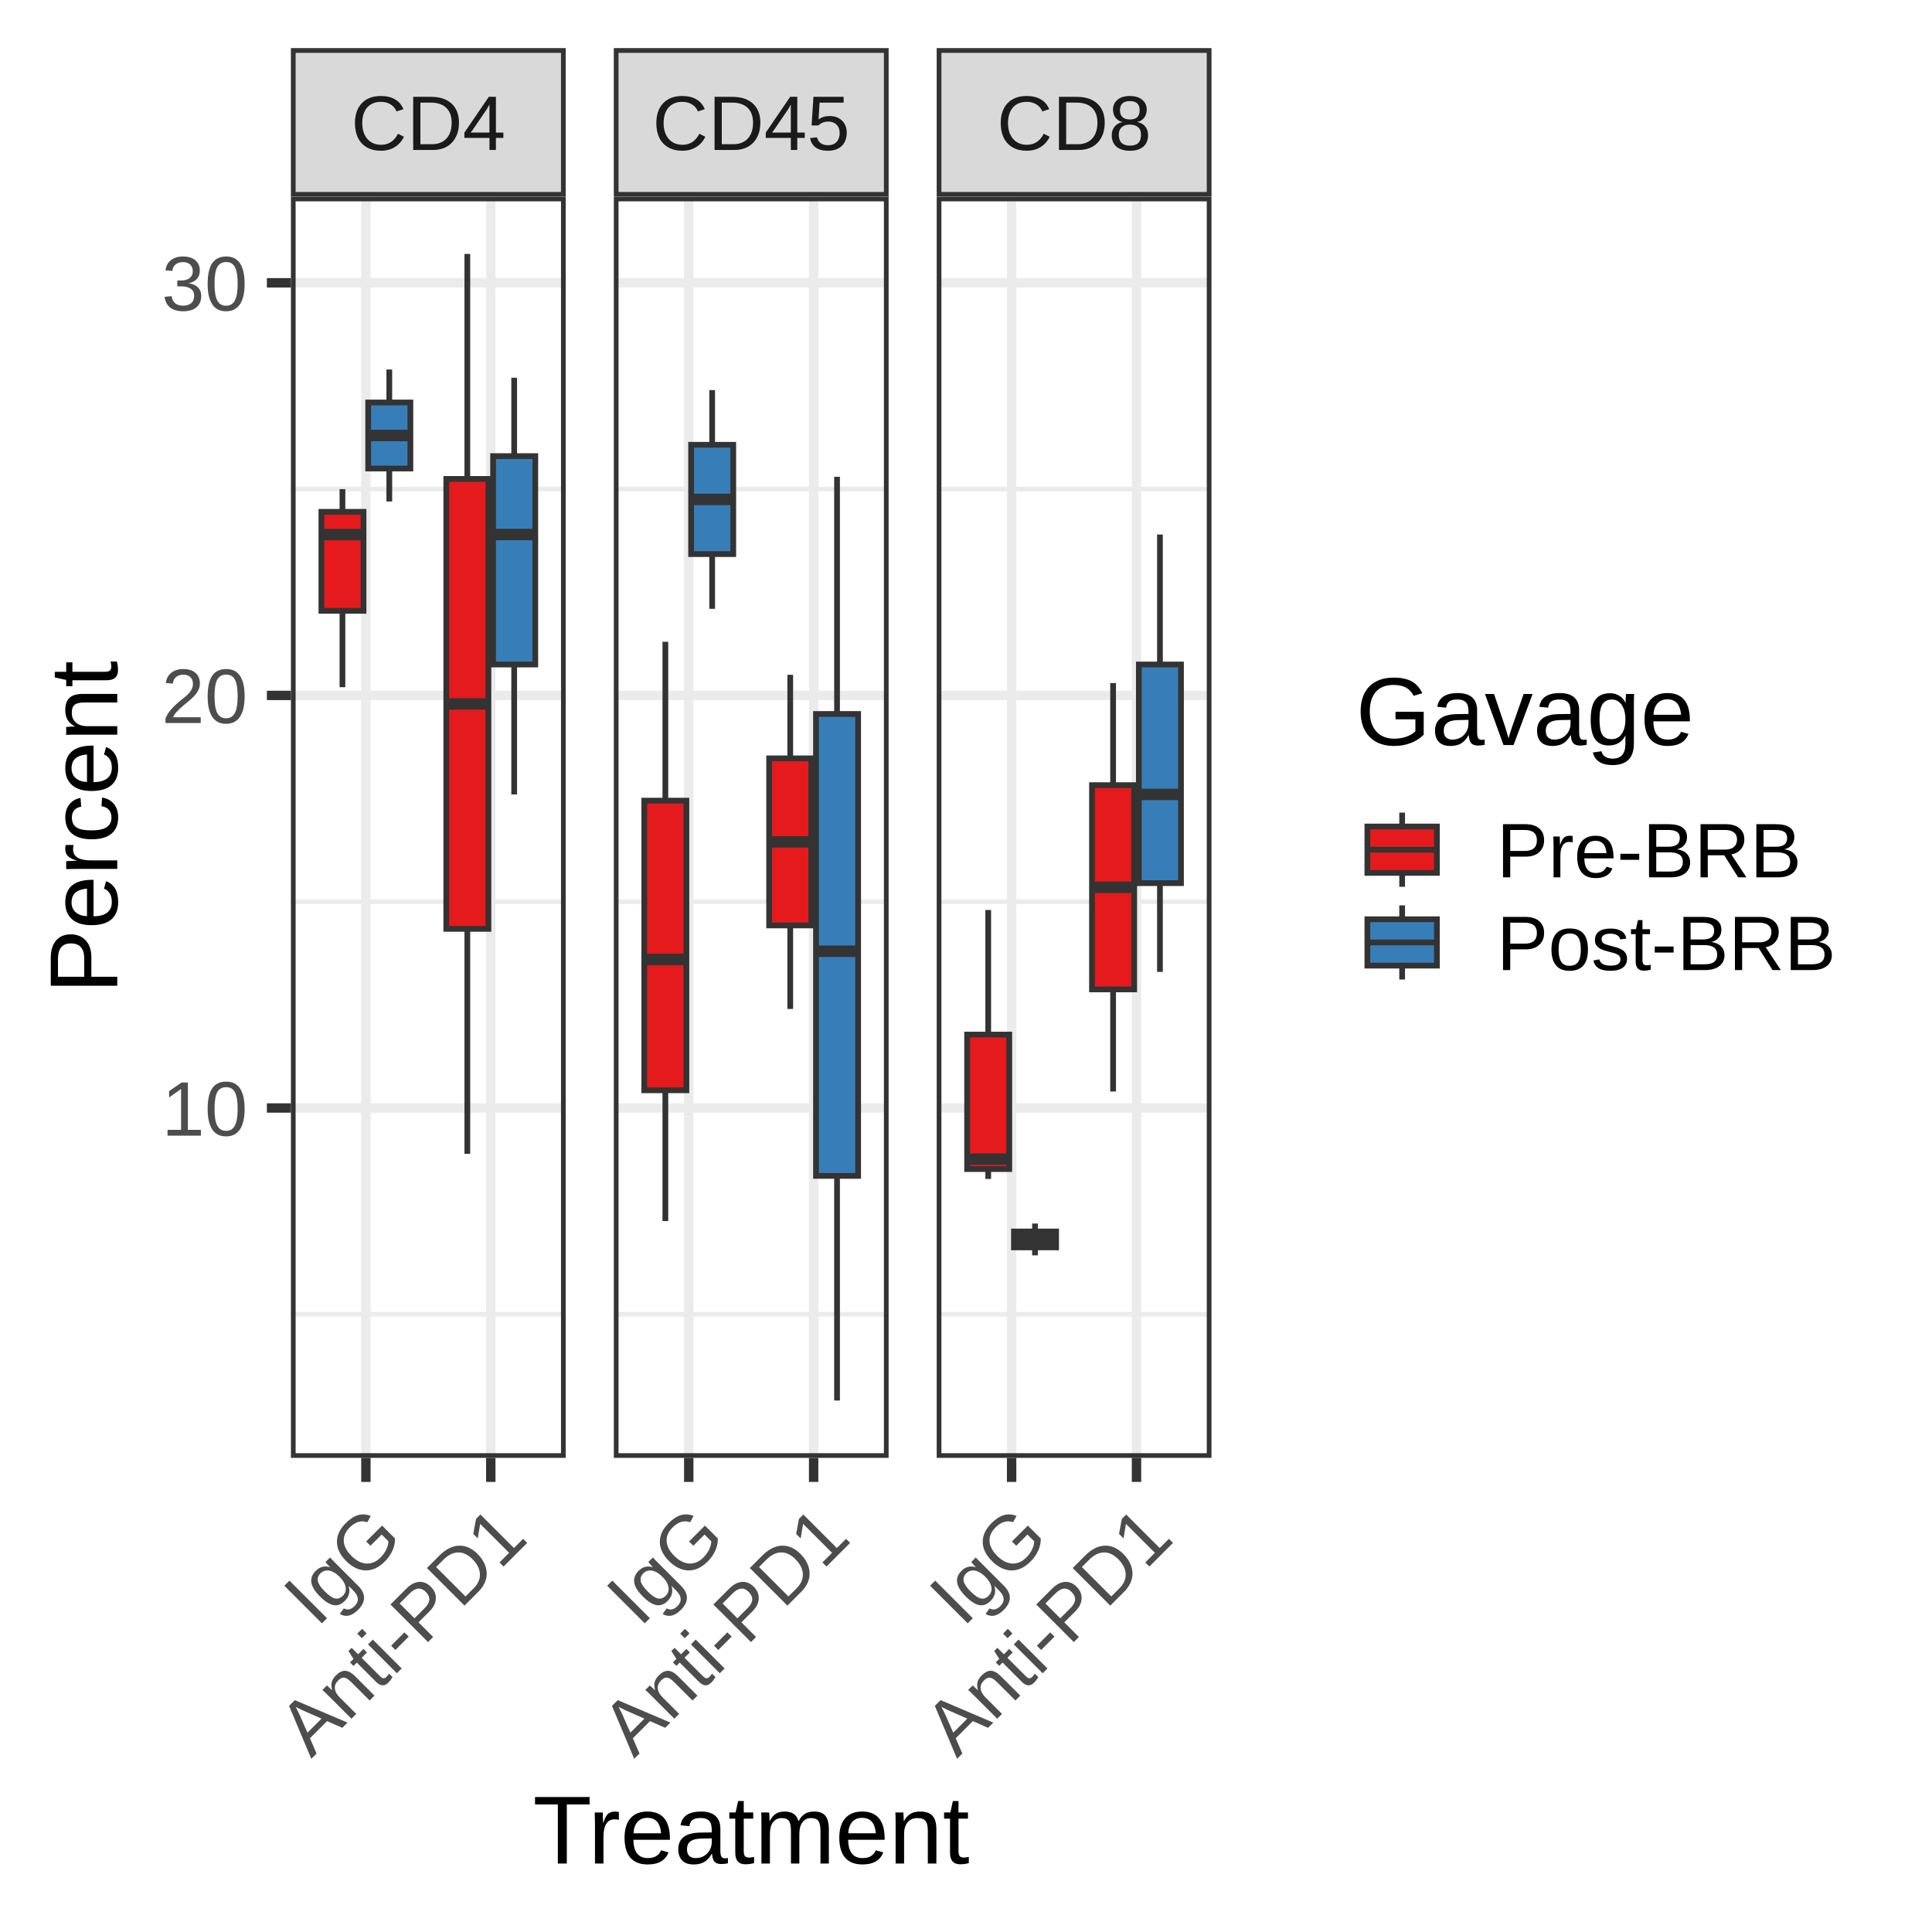
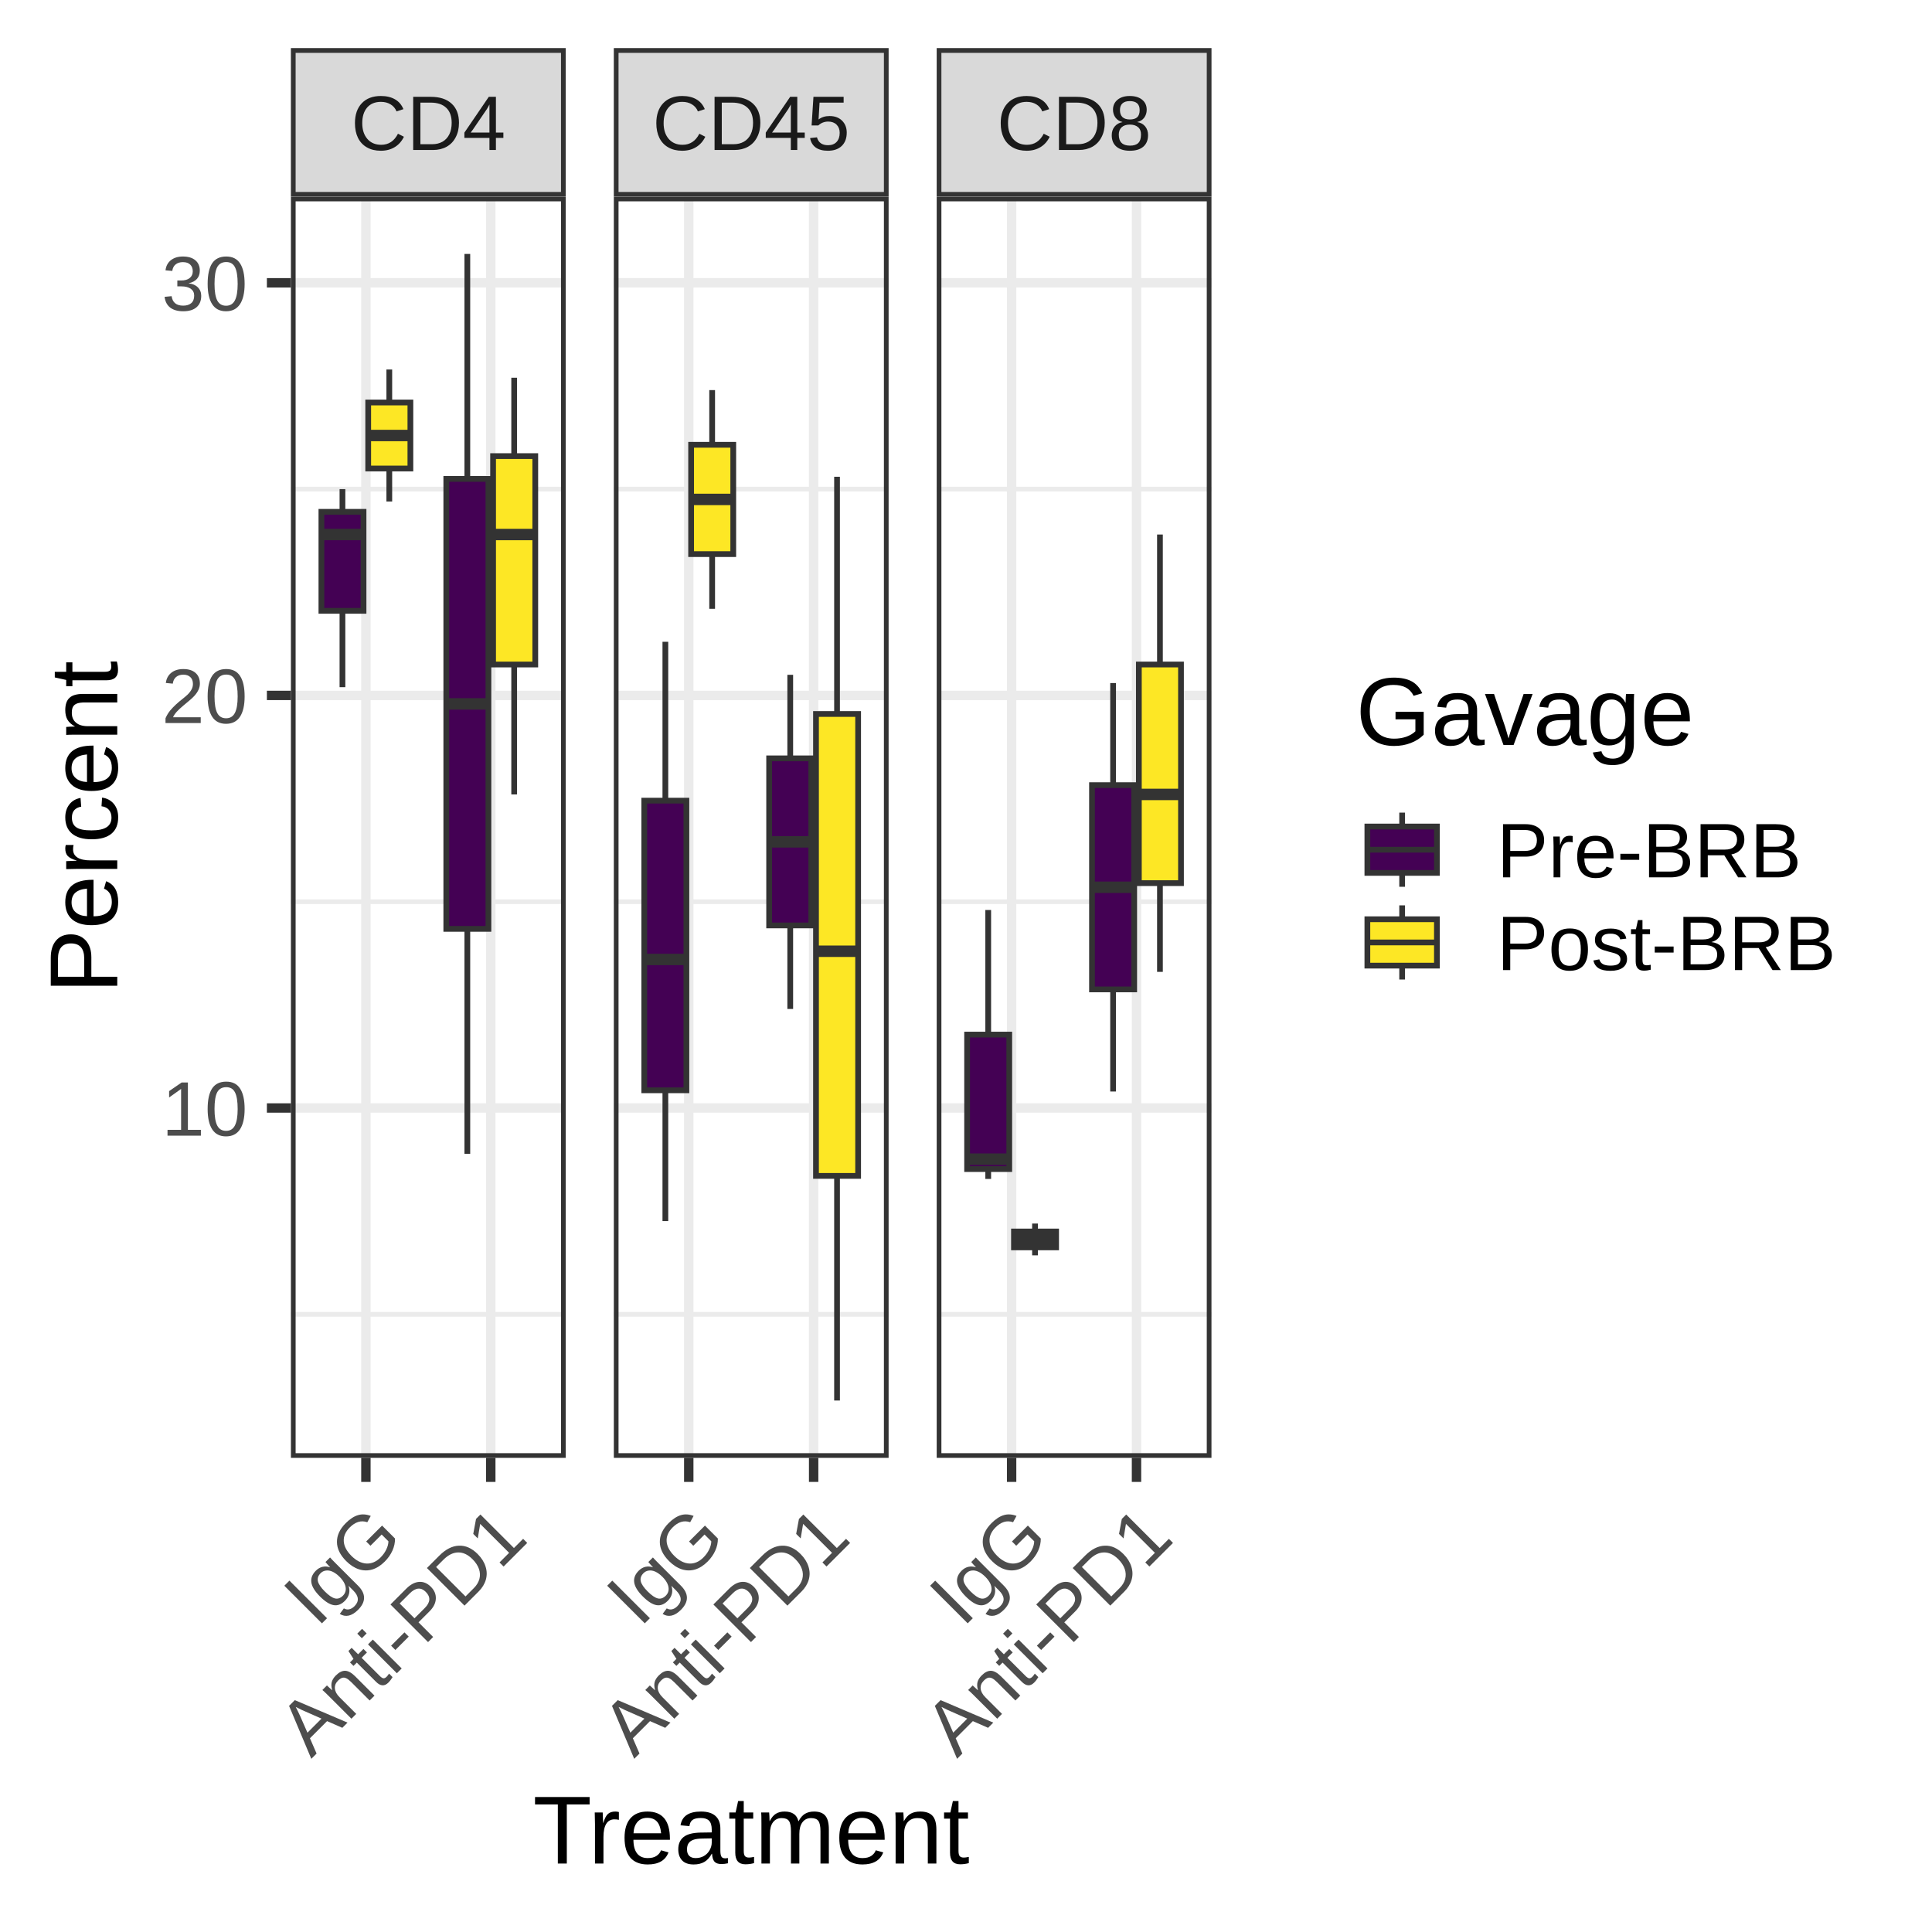
<svg xmlns="http://www.w3.org/2000/svg" class="svglite" width="360.00pt" height="360.00pt" viewBox="0 0 360.00 360.00">
  <defs>
    <style type="text/css">
    .svglite line, .svglite polyline, .svglite polygon, .svglite path, .svglite rect, .svglite circle {
      fill: none;
      stroke: #000000;
      stroke-linecap: round;
      stroke-linejoin: round;
      stroke-miterlimit: 10.00;
    }
    .svglite text {
      white-space: pre;
    }
  </style>
  </defs>
  <rect width="100%" height="100%" style="stroke: none; fill: #FFFFFF;" />
  <defs>
    <clipPath id="cpMC4wMHwzNjAuMDB8MC4wMHwzNjAuMDA=">
      <rect x="0.00" y="0.00" width="360.00" height="360.00" />
    </clipPath>
  </defs>
  <g clip-path="url(#cpMC4wMHwzNjAuMDB8MC4wMHwzNjAuMDA=)">
    <rect x="0.00" y="0.00" width="360.00" height="360.00" style="stroke-width: 1.75; stroke: #FFFFFF; fill: #FFFFFF;" />
  </g>
  <defs>
    <clipPath id="cpNTQuMjF8MTA1LjQxfDM2LjY0fDI3MS42NQ==">
      <rect x="54.21" y="36.64" width="51.20" height="235.01" />
    </clipPath>
  </defs>
  <g clip-path="url(#cpNTQuMjF8MTA1LjQxfDM2LjY0fDI3MS42NQ==)">
    <rect x="54.21" y="36.64" width="51.20" height="235.01" style="stroke-width: 1.75; stroke: none; fill: #FFFFFF;" />
    <polyline points="54.21,244.90 105.41,244.90 " style="stroke-width: 0.87; stroke: #EBEBEB; stroke-linecap: butt;" />
    <polyline points="54.21,168.02 105.41,168.02 " style="stroke-width: 0.87; stroke: #EBEBEB; stroke-linecap: butt;" />
    <polyline points="54.21,91.14 105.41,91.14 " style="stroke-width: 0.87; stroke: #EBEBEB; stroke-linecap: butt;" />
    <polyline points="54.21,206.46 105.41,206.46 " style="stroke-width: 1.75; stroke: #EBEBEB; stroke-linecap: butt;" />
    <polyline points="54.21,129.58 105.41,129.58 " style="stroke-width: 1.75; stroke: #EBEBEB; stroke-linecap: butt;" />
    <polyline points="54.21,52.70 105.41,52.70 " style="stroke-width: 1.75; stroke: #EBEBEB; stroke-linecap: butt;" />
    <polyline points="68.18,271.65 68.18,36.64 " style="stroke-width: 1.75; stroke: #EBEBEB; stroke-linecap: butt;" />
    <polyline points="91.45,271.65 91.45,36.64 " style="stroke-width: 1.75; stroke: #EBEBEB; stroke-linecap: butt;" />
    <line x1="63.81" y1="95.37" x2="63.81" y2="91.14" style="stroke-width: 1.07; stroke: #333333; stroke-linecap: butt;" />
    <line x1="63.81" y1="113.82" x2="63.81" y2="128.04" style="stroke-width: 1.07; stroke: #333333; stroke-linecap: butt;" />
-     <polygon points="59.89,95.37 59.89,113.82 67.74,113.82 67.74,95.37 59.89,95.37 " style="stroke-width: 1.07; stroke: #333333; stroke-linecap: butt; stroke-linejoin: miter; fill: #E41A1C;" />
+     <polygon points="59.89,95.37 59.89,113.82 67.74,113.82 67.74,95.37 59.89,95.37 " style="stroke-width: 1.07; stroke: #333333; stroke-linecap: butt; stroke-linejoin: miter; fill: #440154;" />
    <line x1="59.89" y1="99.60" x2="67.74" y2="99.60" style="stroke-width: 2.13; stroke: #333333; stroke-linecap: butt; stroke-linejoin: miter;" />
    <line x1="87.08" y1="89.24" x2="87.08" y2="47.32" style="stroke-width: 1.07; stroke: #333333; stroke-linecap: butt;" />
    <line x1="87.08" y1="173.08" x2="87.08" y2="214.99" style="stroke-width: 1.07; stroke: #333333; stroke-linecap: butt;" />
-     <polygon points="83.16,89.24 83.16,173.08 91.01,173.08 91.01,89.24 83.16,89.24 " style="stroke-width: 1.07; stroke: #333333; stroke-linecap: butt; stroke-linejoin: miter; fill: #E41A1C;" />
+     <polygon points="83.16,89.24 83.16,173.08 91.01,173.08 91.01,89.24 83.16,89.24 " style="stroke-width: 1.07; stroke: #333333; stroke-linecap: butt; stroke-linejoin: miter; fill: #440154;" />
    <line x1="83.16" y1="131.16" x2="91.01" y2="131.16" style="stroke-width: 2.13; stroke: #333333; stroke-linecap: butt; stroke-linejoin: miter;" />
    <line x1="72.54" y1="75.00" x2="72.54" y2="68.85" style="stroke-width: 1.07; stroke: #333333; stroke-linecap: butt;" />
    <line x1="72.54" y1="87.30" x2="72.54" y2="93.45" style="stroke-width: 1.07; stroke: #333333; stroke-linecap: butt;" />
-     <polygon points="68.61,75.00 68.61,87.30 76.47,87.30 76.47,75.00 68.61,75.00 " style="stroke-width: 1.07; stroke: #333333; stroke-linecap: butt; stroke-linejoin: miter; fill: #377EB8;" />
+     <polygon points="68.61,75.00 68.61,87.30 76.47,87.30 76.47,75.00 68.61,75.00 " style="stroke-width: 1.07; stroke: #333333; stroke-linecap: butt; stroke-linejoin: miter; fill: #FDE725;" />
    <line x1="68.61" y1="81.15" x2="76.47" y2="81.15" style="stroke-width: 2.13; stroke: #333333; stroke-linecap: butt; stroke-linejoin: miter;" />
    <line x1="95.81" y1="84.99" x2="95.81" y2="70.39" style="stroke-width: 1.07; stroke: #333333; stroke-linecap: butt;" />
    <line x1="95.81" y1="123.82" x2="95.81" y2="148.03" style="stroke-width: 1.07; stroke: #333333; stroke-linecap: butt;" />
-     <polygon points="91.88,84.99 91.88,123.82 99.74,123.82 99.74,84.99 91.88,84.99 " style="stroke-width: 1.07; stroke: #333333; stroke-linecap: butt; stroke-linejoin: miter; fill: #377EB8;" />
+     <polygon points="91.88,84.99 91.88,123.82 99.74,123.82 99.74,84.99 91.88,84.99 " style="stroke-width: 1.07; stroke: #333333; stroke-linecap: butt; stroke-linejoin: miter; fill: #FDE725;" />
    <line x1="91.88" y1="99.60" x2="99.74" y2="99.60" style="stroke-width: 2.13; stroke: #333333; stroke-linecap: butt; stroke-linejoin: miter;" />
    <rect x="54.21" y="36.64" width="51.20" height="235.01" style="stroke-width: 1.75; stroke: #333333;" />
  </g>
  <g clip-path="url(#cpMC4wMHwzNjAuMDB8MC4wMHwzNjAuMDA=)">
</g>
  <defs>
    <clipPath id="cpMTE0LjM4fDE2NS41N3wzNi42NHwyNzEuNjU=">
      <rect x="114.38" y="36.64" width="51.20" height="235.01" />
    </clipPath>
  </defs>
  <g clip-path="url(#cpMTE0LjM4fDE2NS41N3wzNi42NHwyNzEuNjU=)">
    <rect x="114.38" y="36.64" width="51.20" height="235.01" style="stroke-width: 1.75; stroke: none; fill: #FFFFFF;" />
    <polyline points="114.38,244.90 165.57,244.90 " style="stroke-width: 0.87; stroke: #EBEBEB; stroke-linecap: butt;" />
    <polyline points="114.38,168.02 165.57,168.02 " style="stroke-width: 0.87; stroke: #EBEBEB; stroke-linecap: butt;" />
    <polyline points="114.38,91.14 165.57,91.14 " style="stroke-width: 0.87; stroke: #EBEBEB; stroke-linecap: butt;" />
    <polyline points="114.38,206.46 165.57,206.46 " style="stroke-width: 1.75; stroke: #EBEBEB; stroke-linecap: butt;" />
    <polyline points="114.38,129.58 165.57,129.58 " style="stroke-width: 1.75; stroke: #EBEBEB; stroke-linecap: butt;" />
    <polyline points="114.38,52.70 165.57,52.70 " style="stroke-width: 1.75; stroke: #EBEBEB; stroke-linecap: butt;" />
    <polyline points="128.34,271.65 128.34,36.64 " style="stroke-width: 1.75; stroke: #EBEBEB; stroke-linecap: butt;" />
    <polyline points="151.61,271.65 151.61,36.64 " style="stroke-width: 1.75; stroke: #EBEBEB; stroke-linecap: butt;" />
    <line x1="123.98" y1="149.19" x2="123.98" y2="119.59" style="stroke-width: 1.07; stroke: #333333; stroke-linecap: butt;" />
    <line x1="123.98" y1="203.16" x2="123.98" y2="227.53" style="stroke-width: 1.07; stroke: #333333; stroke-linecap: butt;" />
-     <polygon points="120.05,149.19 120.05,203.16 127.90,203.16 127.90,149.19 120.05,149.19 " style="stroke-width: 1.07; stroke: #333333; stroke-linecap: butt; stroke-linejoin: miter; fill: #E41A1C;" />
+     <polygon points="120.05,149.19 120.05,203.16 127.90,203.16 127.90,149.19 120.05,149.19 " style="stroke-width: 1.07; stroke: #333333; stroke-linecap: butt; stroke-linejoin: miter; fill: #440154;" />
    <line x1="120.05" y1="178.78" x2="127.90" y2="178.78" style="stroke-width: 2.13; stroke: #333333; stroke-linecap: butt; stroke-linejoin: miter;" />
    <line x1="147.25" y1="141.31" x2="147.25" y2="125.74" style="stroke-width: 1.07; stroke: #333333; stroke-linecap: butt;" />
    <line x1="147.25" y1="172.44" x2="147.25" y2="188.01" style="stroke-width: 1.07; stroke: #333333; stroke-linecap: butt;" />
-     <polygon points="143.32,141.31 143.32,172.44 151.17,172.44 151.17,141.31 143.32,141.31 " style="stroke-width: 1.07; stroke: #333333; stroke-linecap: butt; stroke-linejoin: miter; fill: #E41A1C;" />
+     <polygon points="143.32,141.31 143.32,172.44 151.17,172.44 151.17,141.31 143.32,141.31 " style="stroke-width: 1.07; stroke: #333333; stroke-linecap: butt; stroke-linejoin: miter; fill: #440154;" />
    <line x1="143.32" y1="156.87" x2="151.17" y2="156.87" style="stroke-width: 2.13; stroke: #333333; stroke-linecap: butt; stroke-linejoin: miter;" />
    <line x1="132.70" y1="82.88" x2="132.70" y2="72.69" style="stroke-width: 1.07; stroke: #333333; stroke-linecap: butt;" />
    <line x1="132.70" y1="103.25" x2="132.70" y2="113.44" style="stroke-width: 1.07; stroke: #333333; stroke-linecap: butt;" />
-     <polygon points="128.78,82.88 128.78,103.25 136.63,103.25 136.63,82.88 128.78,82.88 " style="stroke-width: 1.07; stroke: #333333; stroke-linecap: butt; stroke-linejoin: miter; fill: #377EB8;" />
+     <polygon points="128.78,82.88 128.78,103.25 136.63,103.25 136.63,82.88 128.78,82.88 " style="stroke-width: 1.07; stroke: #333333; stroke-linecap: butt; stroke-linejoin: miter; fill: #FDE725;" />
    <line x1="128.78" y1="93.06" x2="136.63" y2="93.06" style="stroke-width: 2.13; stroke: #333333; stroke-linecap: butt; stroke-linejoin: miter;" />
    <line x1="155.97" y1="133.04" x2="155.97" y2="88.84" style="stroke-width: 1.07; stroke: #333333; stroke-linecap: butt;" />
    <line x1="155.97" y1="219.11" x2="155.97" y2="260.97" style="stroke-width: 1.07; stroke: #333333; stroke-linecap: butt;" />
-     <polygon points="152.05,133.04 152.05,219.11 159.90,219.11 159.90,133.04 152.05,133.04 " style="stroke-width: 1.07; stroke: #333333; stroke-linecap: butt; stroke-linejoin: miter; fill: #377EB8;" />
+     <polygon points="152.05,133.04 152.05,219.11 159.90,219.11 159.90,133.04 152.05,133.04 " style="stroke-width: 1.07; stroke: #333333; stroke-linecap: butt; stroke-linejoin: miter; fill: #FDE725;" />
    <line x1="152.05" y1="177.25" x2="159.90" y2="177.25" style="stroke-width: 2.13; stroke: #333333; stroke-linecap: butt; stroke-linejoin: miter;" />
    <rect x="114.38" y="36.64" width="51.20" height="235.01" style="stroke-width: 1.75; stroke: #333333;" />
  </g>
  <g clip-path="url(#cpMC4wMHwzNjAuMDB8MC4wMHwzNjAuMDA=)">
</g>
  <defs>
    <clipPath id="cpMTc0LjU0fDIyNS43M3wzNi42NHwyNzEuNjU=">
      <rect x="174.54" y="36.64" width="51.20" height="235.01" />
    </clipPath>
  </defs>
  <g clip-path="url(#cpMTc0LjU0fDIyNS43M3wzNi42NHwyNzEuNjU=)">
    <rect x="174.54" y="36.64" width="51.20" height="235.01" style="stroke-width: 1.75; stroke: none; fill: #FFFFFF;" />
    <polyline points="174.54,244.90 225.73,244.90 " style="stroke-width: 0.87; stroke: #EBEBEB; stroke-linecap: butt;" />
    <polyline points="174.54,168.02 225.73,168.02 " style="stroke-width: 0.87; stroke: #EBEBEB; stroke-linecap: butt;" />
    <polyline points="174.54,91.14 225.73,91.14 " style="stroke-width: 0.87; stroke: #EBEBEB; stroke-linecap: butt;" />
    <polyline points="174.54,206.46 225.73,206.46 " style="stroke-width: 1.75; stroke: #EBEBEB; stroke-linecap: butt;" />
    <polyline points="174.54,129.58 225.73,129.58 " style="stroke-width: 1.75; stroke: #EBEBEB; stroke-linecap: butt;" />
    <polyline points="174.54,52.70 225.73,52.70 " style="stroke-width: 1.75; stroke: #EBEBEB; stroke-linecap: butt;" />
    <polyline points="188.50,271.65 188.50,36.64 " style="stroke-width: 1.75; stroke: #EBEBEB; stroke-linecap: butt;" />
    <polyline points="211.77,271.65 211.77,36.64 " style="stroke-width: 1.75; stroke: #EBEBEB; stroke-linecap: butt;" />
    <line x1="184.14" y1="192.78" x2="184.14" y2="169.56" style="stroke-width: 1.07; stroke: #333333; stroke-linecap: butt;" />
    <line x1="184.14" y1="217.84" x2="184.14" y2="219.68" style="stroke-width: 1.07; stroke: #333333; stroke-linecap: butt;" />
-     <polygon points="180.21,192.78 180.21,217.84 188.06,217.84 188.06,192.78 180.21,192.78 " style="stroke-width: 1.07; stroke: #333333; stroke-linecap: butt; stroke-linejoin: miter; fill: #E41A1C;" />
+     <polygon points="180.21,192.78 180.21,217.84 188.06,217.84 188.06,192.78 180.21,192.78 " style="stroke-width: 1.07; stroke: #333333; stroke-linecap: butt; stroke-linejoin: miter; fill: #440154;" />
    <line x1="180.21" y1="215.99" x2="188.06" y2="215.99" style="stroke-width: 2.13; stroke: #333333; stroke-linecap: butt; stroke-linejoin: miter;" />
    <line x1="207.41" y1="146.30" x2="207.41" y2="127.28" style="stroke-width: 1.07; stroke: #333333; stroke-linecap: butt;" />
    <line x1="207.41" y1="184.36" x2="207.41" y2="203.39" style="stroke-width: 1.07; stroke: #333333; stroke-linecap: butt;" />
-     <polygon points="203.48,146.30 203.48,184.36 211.34,184.36 211.34,146.30 203.48,146.30 " style="stroke-width: 1.07; stroke: #333333; stroke-linecap: butt; stroke-linejoin: miter; fill: #E41A1C;" />
+     <polygon points="203.48,146.30 203.48,184.36 211.34,184.36 211.34,146.30 203.48,146.30 " style="stroke-width: 1.07; stroke: #333333; stroke-linecap: butt; stroke-linejoin: miter; fill: #440154;" />
    <line x1="203.48" y1="165.33" x2="211.34" y2="165.33" style="stroke-width: 2.13; stroke: #333333; stroke-linecap: butt; stroke-linejoin: miter;" />
    <line x1="192.86" y1="229.47" x2="192.86" y2="227.99" style="stroke-width: 1.07; stroke: #333333; stroke-linecap: butt;" />
    <line x1="192.86" y1="232.43" x2="192.86" y2="233.91" style="stroke-width: 1.07; stroke: #333333; stroke-linecap: butt;" />
-     <polygon points="188.94,229.47 188.94,232.43 196.79,232.43 196.79,229.47 188.94,229.47 " style="stroke-width: 1.07; stroke: #333333; stroke-linecap: butt; stroke-linejoin: miter; fill: #377EB8;" />
+     <polygon points="188.94,229.47 188.94,232.43 196.79,232.43 196.79,229.47 188.94,229.47 " style="stroke-width: 1.07; stroke: #333333; stroke-linecap: butt; stroke-linejoin: miter; fill: #FDE725;" />
    <line x1="188.94" y1="230.95" x2="196.79" y2="230.95" style="stroke-width: 2.13; stroke: #333333; stroke-linecap: butt; stroke-linejoin: miter;" />
    <line x1="216.14" y1="123.82" x2="216.14" y2="99.60" style="stroke-width: 1.07; stroke: #333333; stroke-linecap: butt;" />
    <line x1="216.14" y1="164.56" x2="216.14" y2="181.09" style="stroke-width: 1.07; stroke: #333333; stroke-linecap: butt;" />
-     <polygon points="212.21,123.82 212.21,164.56 220.06,164.56 220.06,123.82 212.21,123.82 " style="stroke-width: 1.07; stroke: #333333; stroke-linecap: butt; stroke-linejoin: miter; fill: #377EB8;" />
+     <polygon points="212.21,123.82 212.21,164.56 220.06,164.56 220.06,123.82 212.21,123.82 " style="stroke-width: 1.07; stroke: #333333; stroke-linecap: butt; stroke-linejoin: miter; fill: #FDE725;" />
    <line x1="212.21" y1="148.03" x2="220.06" y2="148.03" style="stroke-width: 2.13; stroke: #333333; stroke-linecap: butt; stroke-linejoin: miter;" />
    <rect x="174.54" y="36.64" width="51.20" height="235.01" style="stroke-width: 1.75; stroke: #333333;" />
  </g>
  <g clip-path="url(#cpMC4wMHwzNjAuMDB8MC4wMHwzNjAuMDA=)">
</g>
  <defs>
    <clipPath id="cpNTQuMjF8MTA1LjQxfDguOTd8MzYuNjQ=">
      <rect x="54.21" y="8.97" width="51.20" height="27.67" />
    </clipPath>
  </defs>
  <g clip-path="url(#cpNTQuMjF8MTA1LjQxfDguOTd8MzYuNjQ=)">
    <rect x="54.21" y="8.97" width="51.20" height="27.67" style="stroke-width: 1.75; stroke: #333333; fill: #D9D9D9;" />
    <text x="79.81" y="27.95" text-anchor="middle" style="font-size: 14.40px;fill: #1A1A1A; font-family: &quot;Arial&quot;;" textLength="28.80px" lengthAdjust="spacingAndGlyphs">CD4</text>
  </g>
  <g clip-path="url(#cpMC4wMHwzNjAuMDB8MC4wMHwzNjAuMDA=)">
</g>
  <defs>
    <clipPath id="cpMTE0LjM4fDE2NS41N3w4Ljk3fDM2LjY0">
      <rect x="114.38" y="8.97" width="51.20" height="27.67" />
    </clipPath>
  </defs>
  <g clip-path="url(#cpMTE0LjM4fDE2NS41N3w4Ljk3fDM2LjY0)">
    <rect x="114.38" y="8.97" width="51.20" height="27.67" style="stroke-width: 1.75; stroke: #333333; fill: #D9D9D9;" />
    <text x="139.97" y="27.95" text-anchor="middle" style="font-size: 14.40px;fill: #1A1A1A; font-family: &quot;Arial&quot;;" textLength="36.81px" lengthAdjust="spacingAndGlyphs">CD45</text>
  </g>
  <g clip-path="url(#cpMC4wMHwzNjAuMDB8MC4wMHwzNjAuMDA=)">
</g>
  <defs>
    <clipPath id="cpMTc0LjU0fDIyNS43M3w4Ljk3fDM2LjY0">
      <rect x="174.54" y="8.97" width="51.20" height="27.67" />
    </clipPath>
  </defs>
  <g clip-path="url(#cpMTc0LjU0fDIyNS43M3w4Ljk3fDM2LjY0)">
    <rect x="174.54" y="8.97" width="51.20" height="27.67" style="stroke-width: 1.75; stroke: #333333; fill: #D9D9D9;" />
    <text x="200.14" y="27.95" text-anchor="middle" style="font-size: 14.40px;fill: #1A1A1A; font-family: &quot;Arial&quot;;" textLength="28.80px" lengthAdjust="spacingAndGlyphs">CD8</text>
  </g>
  <g clip-path="url(#cpMC4wMHwzNjAuMDB8MC4wMHwzNjAuMDA=)">
    <polyline points="68.18,276.13 68.18,271.65 " style="stroke-width: 1.75; stroke: #333333; stroke-linecap: butt;" />
    <polyline points="91.45,276.13 91.45,271.65 " style="stroke-width: 1.75; stroke: #333333; stroke-linecap: butt;" />
    <text transform="translate(75.46,287.01) rotate(-45)" text-anchor="end" style="font-size: 14.40px;fill: #4D4D4D; font-family: &quot;Arial&quot;;" textLength="23.20px" lengthAdjust="spacingAndGlyphs">IgG</text>
    <text transform="translate(98.73,287.01) rotate(-45)" text-anchor="end" style="font-size: 14.40px;fill: #4D4D4D; font-family: &quot;Arial&quot;;" textLength="57.59px" lengthAdjust="spacingAndGlyphs">Anti-PD1</text>
    <polyline points="128.34,276.13 128.34,271.65 " style="stroke-width: 1.75; stroke: #333333; stroke-linecap: butt;" />
    <polyline points="151.61,276.13 151.61,271.65 " style="stroke-width: 1.75; stroke: #333333; stroke-linecap: butt;" />
    <text transform="translate(135.62,287.01) rotate(-45)" text-anchor="end" style="font-size: 14.40px;fill: #4D4D4D; font-family: &quot;Arial&quot;;" textLength="23.20px" lengthAdjust="spacingAndGlyphs">IgG</text>
    <text transform="translate(158.90,287.01) rotate(-45)" text-anchor="end" style="font-size: 14.40px;fill: #4D4D4D; font-family: &quot;Arial&quot;;" textLength="57.59px" lengthAdjust="spacingAndGlyphs">Anti-PD1</text>
    <polyline points="188.50,276.13 188.50,271.65 " style="stroke-width: 1.75; stroke: #333333; stroke-linecap: butt;" />
    <polyline points="211.77,276.13 211.77,271.65 " style="stroke-width: 1.75; stroke: #333333; stroke-linecap: butt;" />
    <text transform="translate(195.79,287.01) rotate(-45)" text-anchor="end" style="font-size: 14.40px;fill: #4D4D4D; font-family: &quot;Arial&quot;;" textLength="23.20px" lengthAdjust="spacingAndGlyphs">IgG</text>
    <text transform="translate(219.06,287.01) rotate(-45)" text-anchor="end" style="font-size: 14.40px;fill: #4D4D4D; font-family: &quot;Arial&quot;;" textLength="57.59px" lengthAdjust="spacingAndGlyphs">Anti-PD1</text>
    <text x="46.14" y="211.61" text-anchor="end" style="font-size: 14.40px;fill: #4D4D4D; font-family: &quot;Arial&quot;;" textLength="16.01px" lengthAdjust="spacingAndGlyphs">10</text>
    <text x="46.14" y="134.73" text-anchor="end" style="font-size: 14.40px;fill: #4D4D4D; font-family: &quot;Arial&quot;;" textLength="16.01px" lengthAdjust="spacingAndGlyphs">20</text>
    <text x="46.14" y="57.86" text-anchor="end" style="font-size: 14.40px;fill: #4D4D4D; font-family: &quot;Arial&quot;;" textLength="16.01px" lengthAdjust="spacingAndGlyphs">30</text>
    <polyline points="49.73,206.46 54.21,206.46 " style="stroke-width: 1.75; stroke: #333333; stroke-linecap: butt;" />
    <polyline points="49.73,129.58 54.21,129.58 " style="stroke-width: 1.75; stroke: #333333; stroke-linecap: butt;" />
    <polyline points="49.73,52.70 54.21,52.70 " style="stroke-width: 1.75; stroke: #333333; stroke-linecap: butt;" />
    <text x="139.97" y="347.24" text-anchor="middle" style="font-size: 18.00px; font-family: &quot;Arial&quot;;" textLength="81.36px" lengthAdjust="spacingAndGlyphs">Treatment</text>
    <text transform="translate(21.85,154.15) rotate(-90)" text-anchor="middle" style="font-size: 18.00px; font-family: &quot;Arial&quot;;" textLength="62.03px" lengthAdjust="spacingAndGlyphs">Percent</text>
    <rect x="243.67" y="115.07" width="107.37" height="78.14" style="stroke-width: 1.75; stroke: none; fill: #FFFFFF;" />
    <text x="252.63" y="138.83" style="font-size: 18.00px; font-family: &quot;Arial&quot;;" textLength="63.04px" lengthAdjust="spacingAndGlyphs">Gavage</text>
    <rect x="252.63" y="149.69" width="17.28" height="17.28" style="stroke-width: 1.75; stroke: none; fill: #FFFFFF;" />
    <polyline points="261.27,165.24 261.27,162.65 " style="stroke-width: 1.07; stroke: #333333; stroke-linecap: butt; stroke-linejoin: miter;" />
    <polyline points="261.27,154.01 261.27,151.42 " style="stroke-width: 1.07; stroke: #333333; stroke-linecap: butt; stroke-linejoin: miter;" />
-     <rect x="254.79" y="154.01" width="12.96" height="8.64" style="stroke-width: 1.07; stroke: #333333; stroke-linecap: butt; stroke-linejoin: miter; fill: #E41A1C;" />
+     <rect x="254.79" y="154.01" width="12.96" height="8.64" style="stroke-width: 1.07; stroke: #333333; stroke-linecap: butt; stroke-linejoin: miter; fill: #440154;" />
    <polyline points="254.79,158.33 267.75,158.33 " style="stroke-width: 1.07; stroke: #333333; stroke-linecap: butt; stroke-linejoin: miter;" />
    <rect x="252.63" y="166.97" width="17.28" height="17.28" style="stroke-width: 1.75; stroke: none; fill: #FFFFFF;" />
    <polyline points="261.27,182.52 261.27,179.93 " style="stroke-width: 1.07; stroke: #333333; stroke-linecap: butt; stroke-linejoin: miter;" />
    <polyline points="261.27,171.29 261.27,168.70 " style="stroke-width: 1.07; stroke: #333333; stroke-linecap: butt; stroke-linejoin: miter;" />
-     <rect x="254.79" y="171.29" width="12.96" height="8.64" style="stroke-width: 1.07; stroke: #333333; stroke-linecap: butt; stroke-linejoin: miter; fill: #377EB8;" />
+     <rect x="254.79" y="171.29" width="12.96" height="8.64" style="stroke-width: 1.07; stroke: #333333; stroke-linecap: butt; stroke-linejoin: miter; fill: #FDE725;" />
    <polyline points="254.79,175.61 267.75,175.61 " style="stroke-width: 1.07; stroke: #333333; stroke-linecap: butt; stroke-linejoin: miter;" />
    <text x="278.88" y="163.48" style="font-size: 14.40px; font-family: &quot;Arial&quot;;" textLength="56.79px" lengthAdjust="spacingAndGlyphs">Pre-BRB</text>
    <text x="278.88" y="180.76" style="font-size: 14.40px; font-family: &quot;Arial&quot;;" textLength="63.19px" lengthAdjust="spacingAndGlyphs">Post-BRB</text>
  </g>
</svg>
